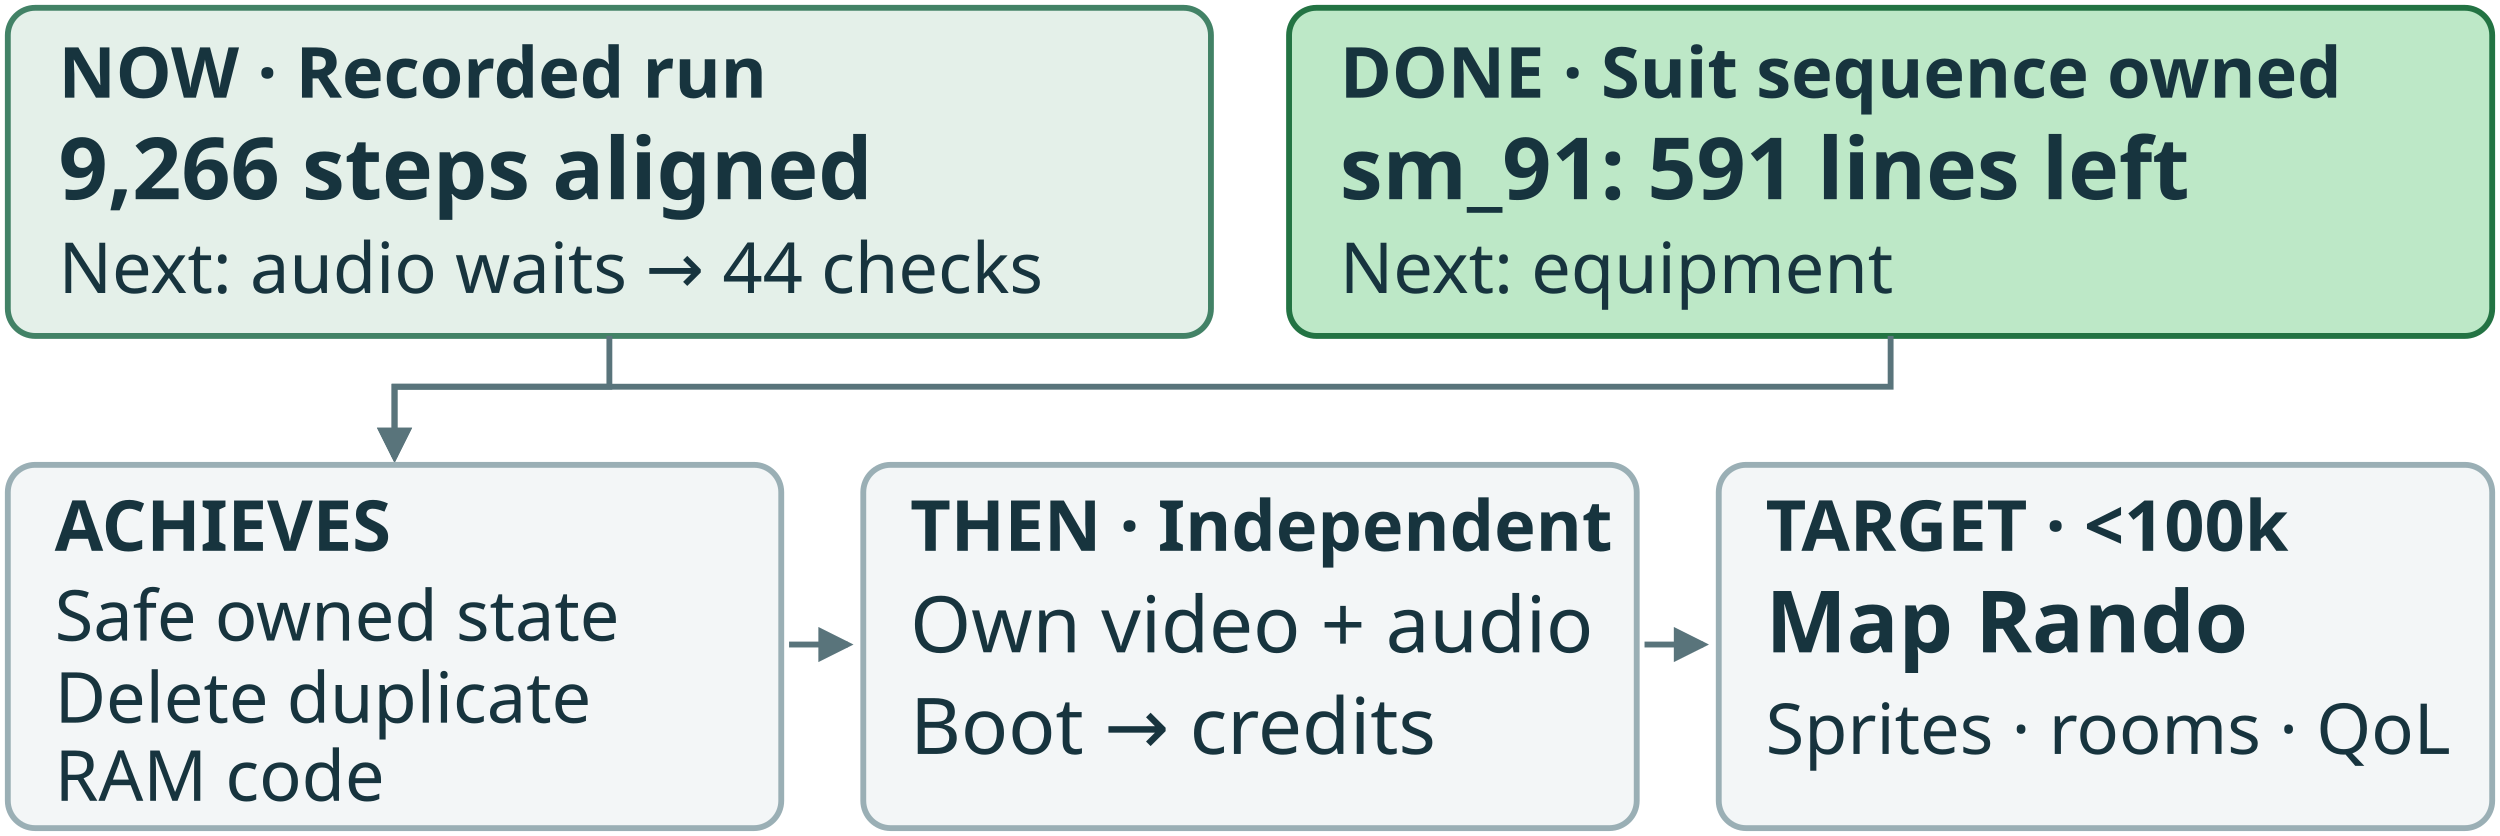
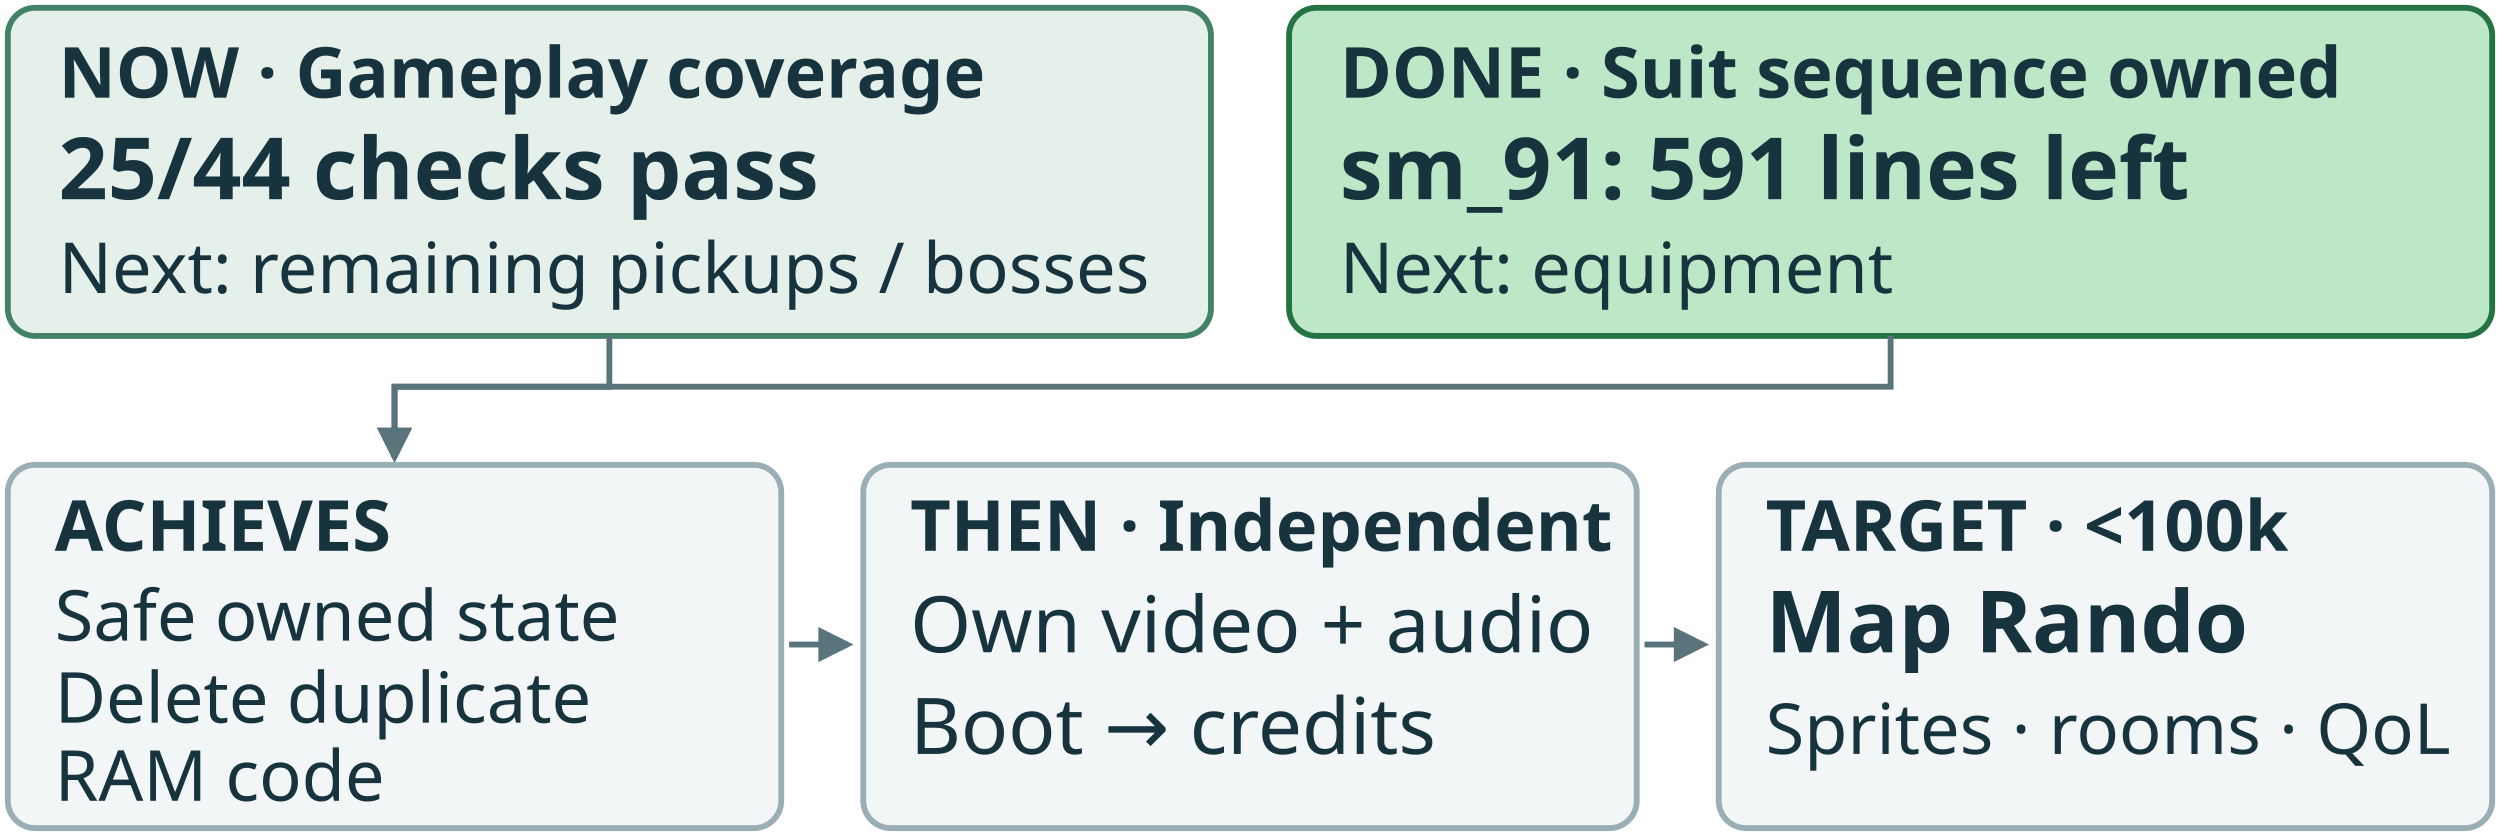
<svg xmlns="http://www.w3.org/2000/svg" width="640" height="214" viewBox="0 0 640 214" role="img" aria-labelledby="title description">
  <defs>
    <marker id="arrow" markerWidth="6" markerHeight="6" refX="5" refY="3" orient="auto">
      <path d="M0 0L6 3L0 6" fill="#59747b" />
    </marker>
  </defs>
  <style>text{font-family:system-ui,Segoe UI,sans-serif;fill:#17343e} .tag{font-size:18px;font-weight:650}.name{font-size:22px;font-weight:650}.note{font-size:20px}.small{font-size:18px}.now{fill:#e4f0e9;stroke:#428266}.done{fill:#bde8c7;stroke:#237343}.later{fill:#f3f6f7;stroke:#9aafb5}rect{stroke-width:1.5}path.link{fill:none;stroke:#59747b;stroke-width:1.5;marker-end:url(#arrow)}</style>
  <g aria-label="Now: gameplay coverage">
    <rect class="now" x="2" y="2" width="308" height="84" rx="7" />
-     <text x="15" y="25" class="tag">NOW · Recorded run</text>
-     <text x="15" y="51" class="name">9,266 steps aligned</text>
-     <text x="15" y="75" class="small">Next: audio waits → 44 checks</text>
+     <text x="15" y="25" class="tag">NOW · Gameplay coverage</text>
+     <text x="15" y="51" class="name">25/44 checks pass</text>
+     <text x="15" y="75" class="small">Next: remaining pickups / bosses</text>
  </g>
  <g aria-label="Done: suit sequence owned. Next: equipment; sm_91 has 591 lines left">
    <rect class="done" x="330" y="2" width="308" height="84" rx="7" />
    <text x="343" y="25" class="tag">DONE · Suit sequence owned</text>
    <text x="343" y="51" class="name">sm_91: 591 lines left</text>
    <text x="343" y="75" class="small">Next: equipment</text>
  </g>
  <path class="link" d="M156 86V99H101V117" />
  <path class="link" d="M484 86V99H101V117" />
  <g aria-label="Achieves: safe owned state with duplicate RAM code deleted">
    <rect class="later" x="2" y="119" width="198" height="93" rx="7" />
    <text x="14" y="141" class="tag">ACHIEVES</text>
    <text x="14" y="164" class="small">Safe owned state</text>
    <text x="14" y="185" class="small">Delete duplicate</text>
    <text x="14" y="205" class="small">RAM code</text>
  </g>
  <path class="link" d="M202 165H217" />
  <g aria-label="Then: independent engine">
    <rect class="later" x="221" y="119" width="198" height="93" rx="7" />
    <text x="233" y="141" class="tag">THEN · Independent</text>
    <text x="233" y="167" class="note">Own video + audio</text>
    <text x="233" y="193" class="note">Boot → credits</text>
  </g>
  <path class="link" d="M421 165H436" />
  <g aria-label="Target: Map Rando engine">
    <rect class="later" x="440" y="119" width="198" height="93" rx="7" />
    <text x="452" y="141" class="tag">TARGET · &lt;100k</text>
    <text x="452" y="167" class="name">Map Rando</text>
    <text x="452" y="193" class="small">Sprites · rooms · QoL</text>
  </g>
</svg>
